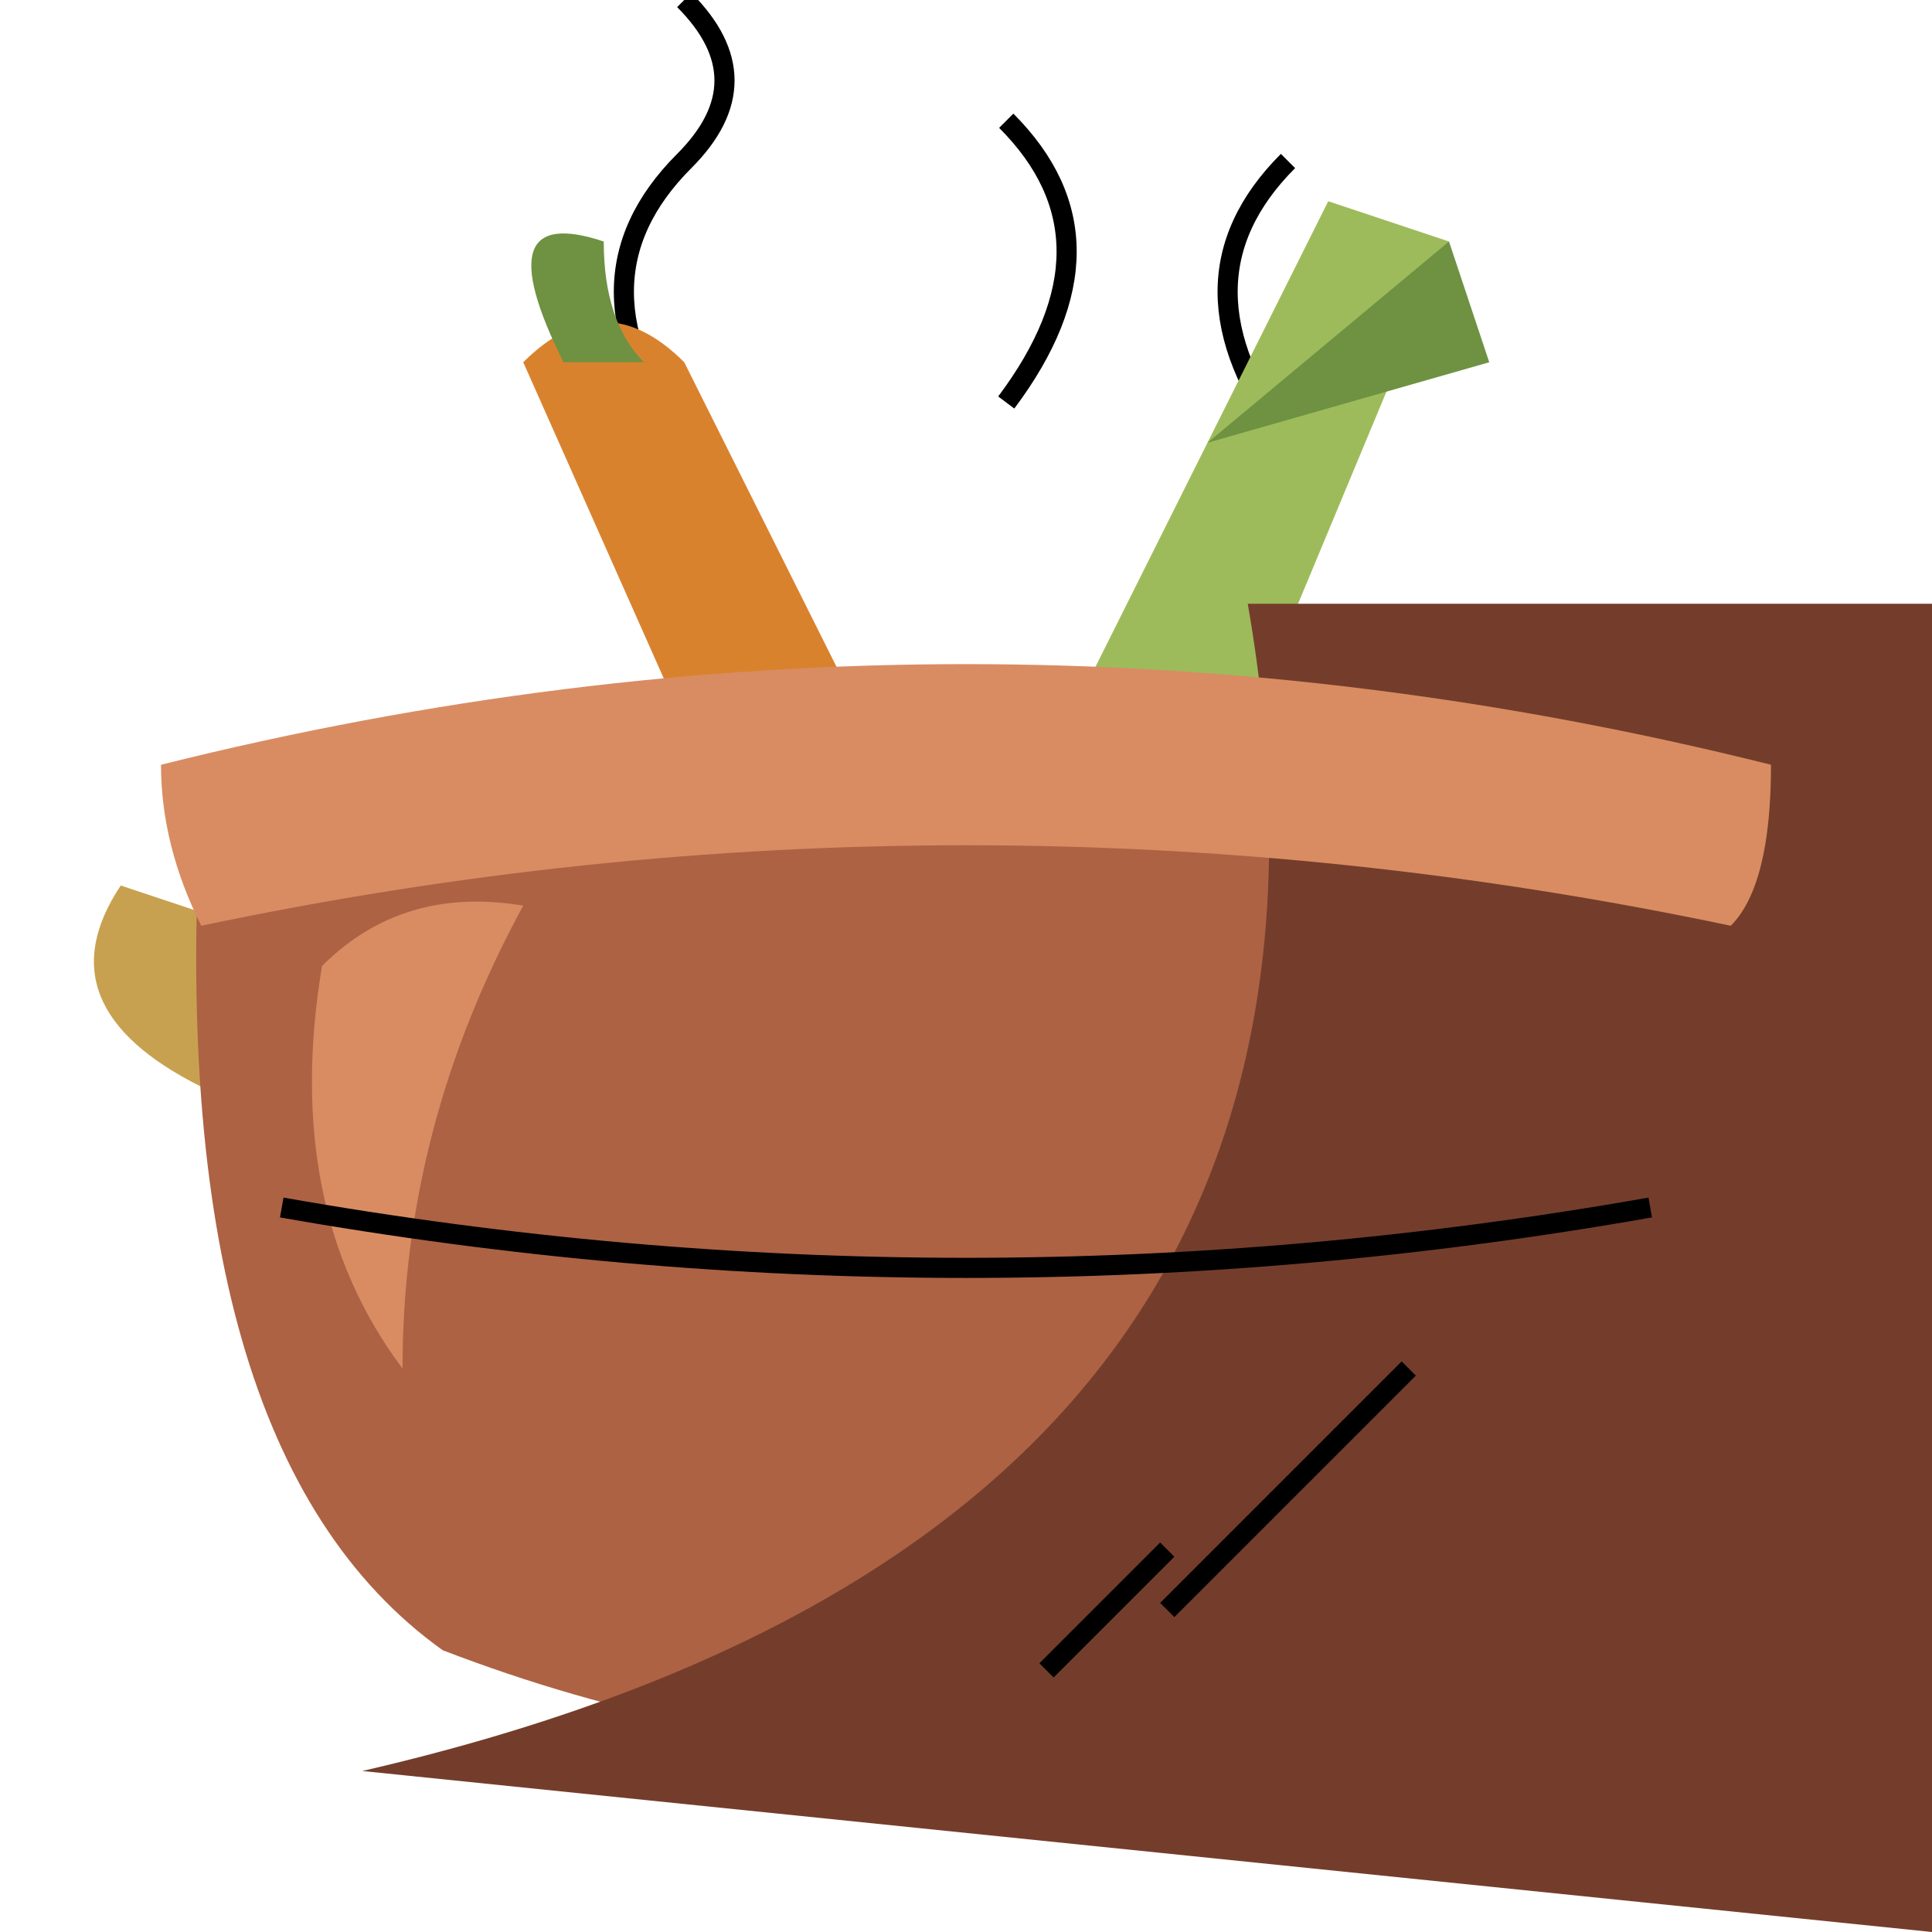
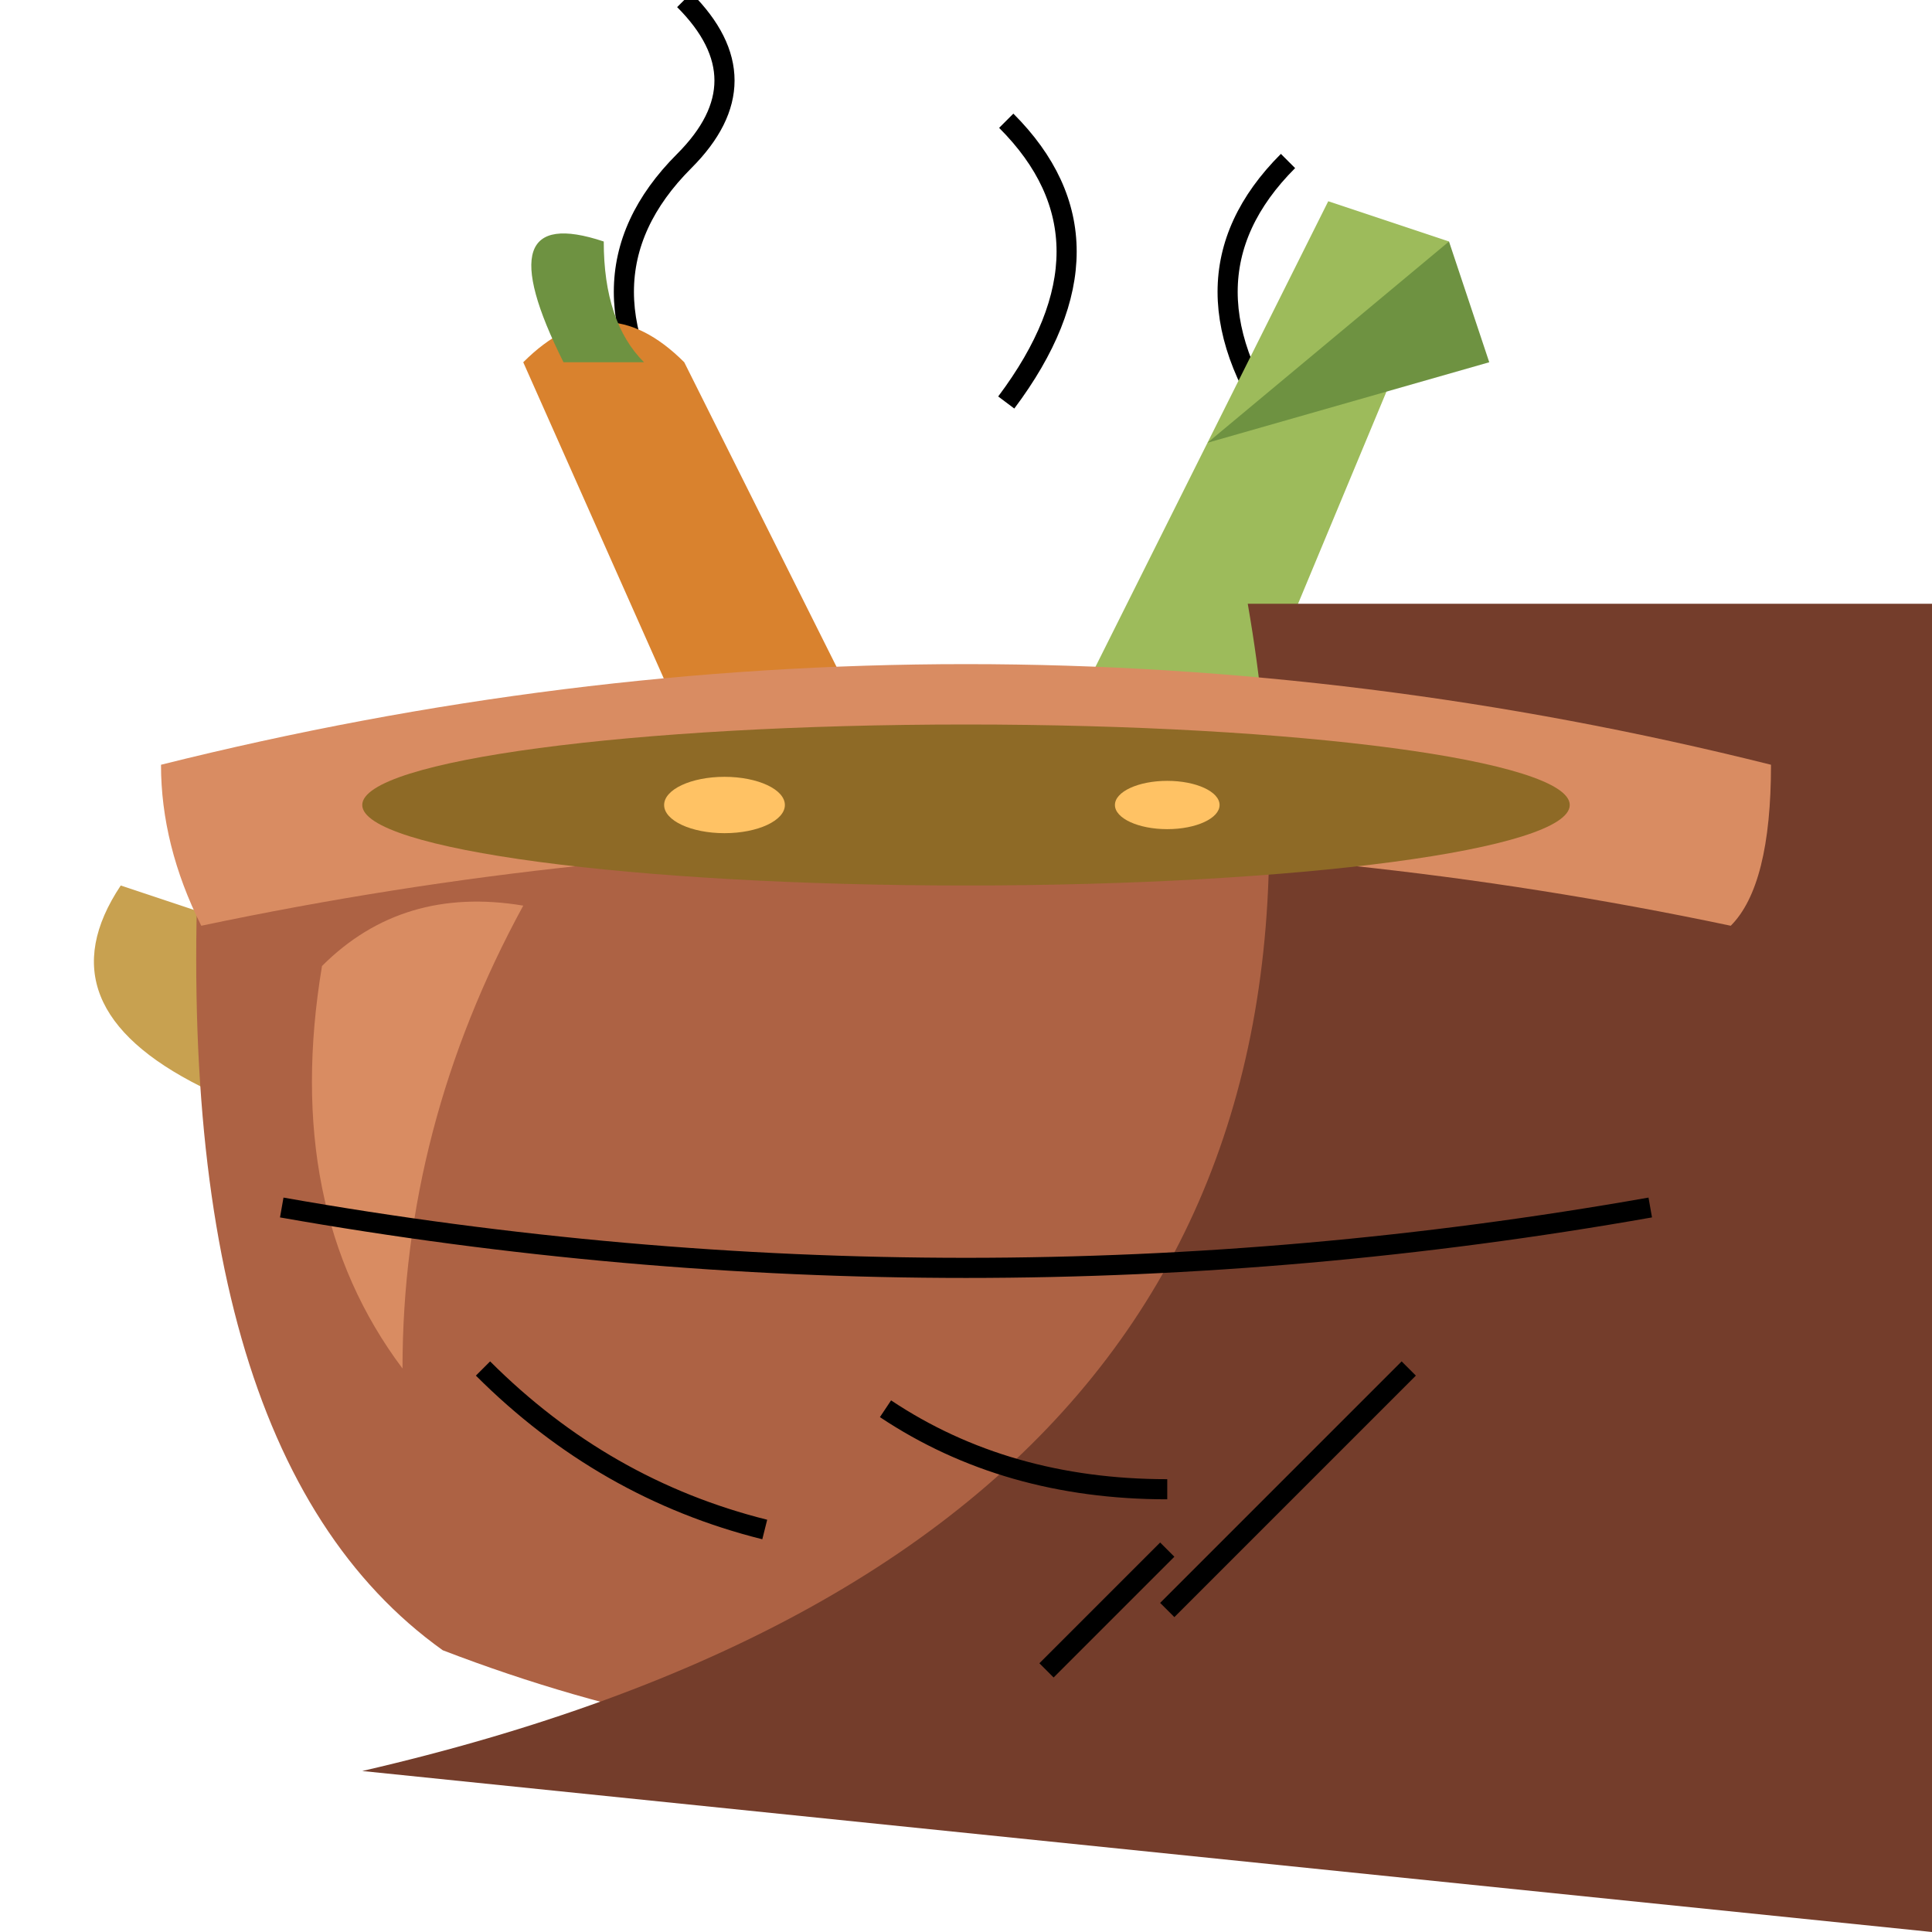
<svg xmlns="http://www.w3.org/2000/svg" viewBox="0 0 96 96" data-trait="5.2" data-pas="0.6" data-tremble="0.35" data-halo="3.6">
  <g data-w="0.55" fill="none" stroke="#000">
    <path d="M34 22 Q28 14 34 8 Q38 4 34 0 M50 20 Q56 12 50 6 M64 22 Q58 14 64 8" />
  </g>
  <path d="M54 34 L66 10 L72 12 L62 36 Z" fill="#9DBB5B" />
  <path d="M60 22 L72 12 L74 18 Z" fill="#6E9241" data-w="0.6" />
  <path d="M34 36 L26 18 Q30 14 34 18 L42 34 Z" fill="#D9822E" />
  <path d="M28 18 Q24 10 30 12 Q30 16 32 18 Z" fill="#6E9241" data-w="0.6" />
  <path d="M6 44 Q2 50 10 54 L14 50 Q10 48 12 46 Z" fill="#C8A150" />
  <path d="M90 44 Q94 50 86 54 L82 50 Q86 48 84 46 Z" fill="#C8A150" />
  <path id="pot" d="M10 40 Q48 32 86 40 Q88 72 74 82 Q48 92 22 82 Q8 72 10 40 Z" fill="#AD6244" />
  <path data-clip="pot" data-w="0" d="M62 30 Q70 76 18 88 L96 96 L96 30 Z" fill="#743D2B" />
  <path data-clip="pot" data-w="0" d="M16 48 Q20 44 26 45 Q20 56 20 68 Q14 60 16 48 Z" fill="#D98C62" />
  <path d="M8 38 Q48 28 88 38 Q88 44 86 46 Q48 38 10 46 Q8 42 8 38 Z" fill="#D98C62" />
  <path data-w="0.45" fill="none" stroke="#000" d="M14 60 Q48 66 82 60" />
+   <g data-clip="pot" data-teinte="#743D2B" data-w="0.3" fill="none" stroke="#000">
+     <path d="M24 68 Q30 74 38 76 M44 70 Q50 74 58 74" />
+   </g>
+   <ellipse cx="48" cy="40" rx="30" ry="4" fill="#8E6A26" data-w="0.35" />
+   <g data-w="0" fill="#FFC264">
+     <ellipse cx="36" cy="40" rx="3" ry="1.4" />
+     <ellipse cx="58" cy="40" rx="2.6" ry="1.2" />
+   </g>
  <g data-w="0.35" fill="none" stroke="#000">
    <path d="M64 74 l6 -6 M58 80 l7 -7 M52 83 l6 -6" />
  </g>
</svg>
